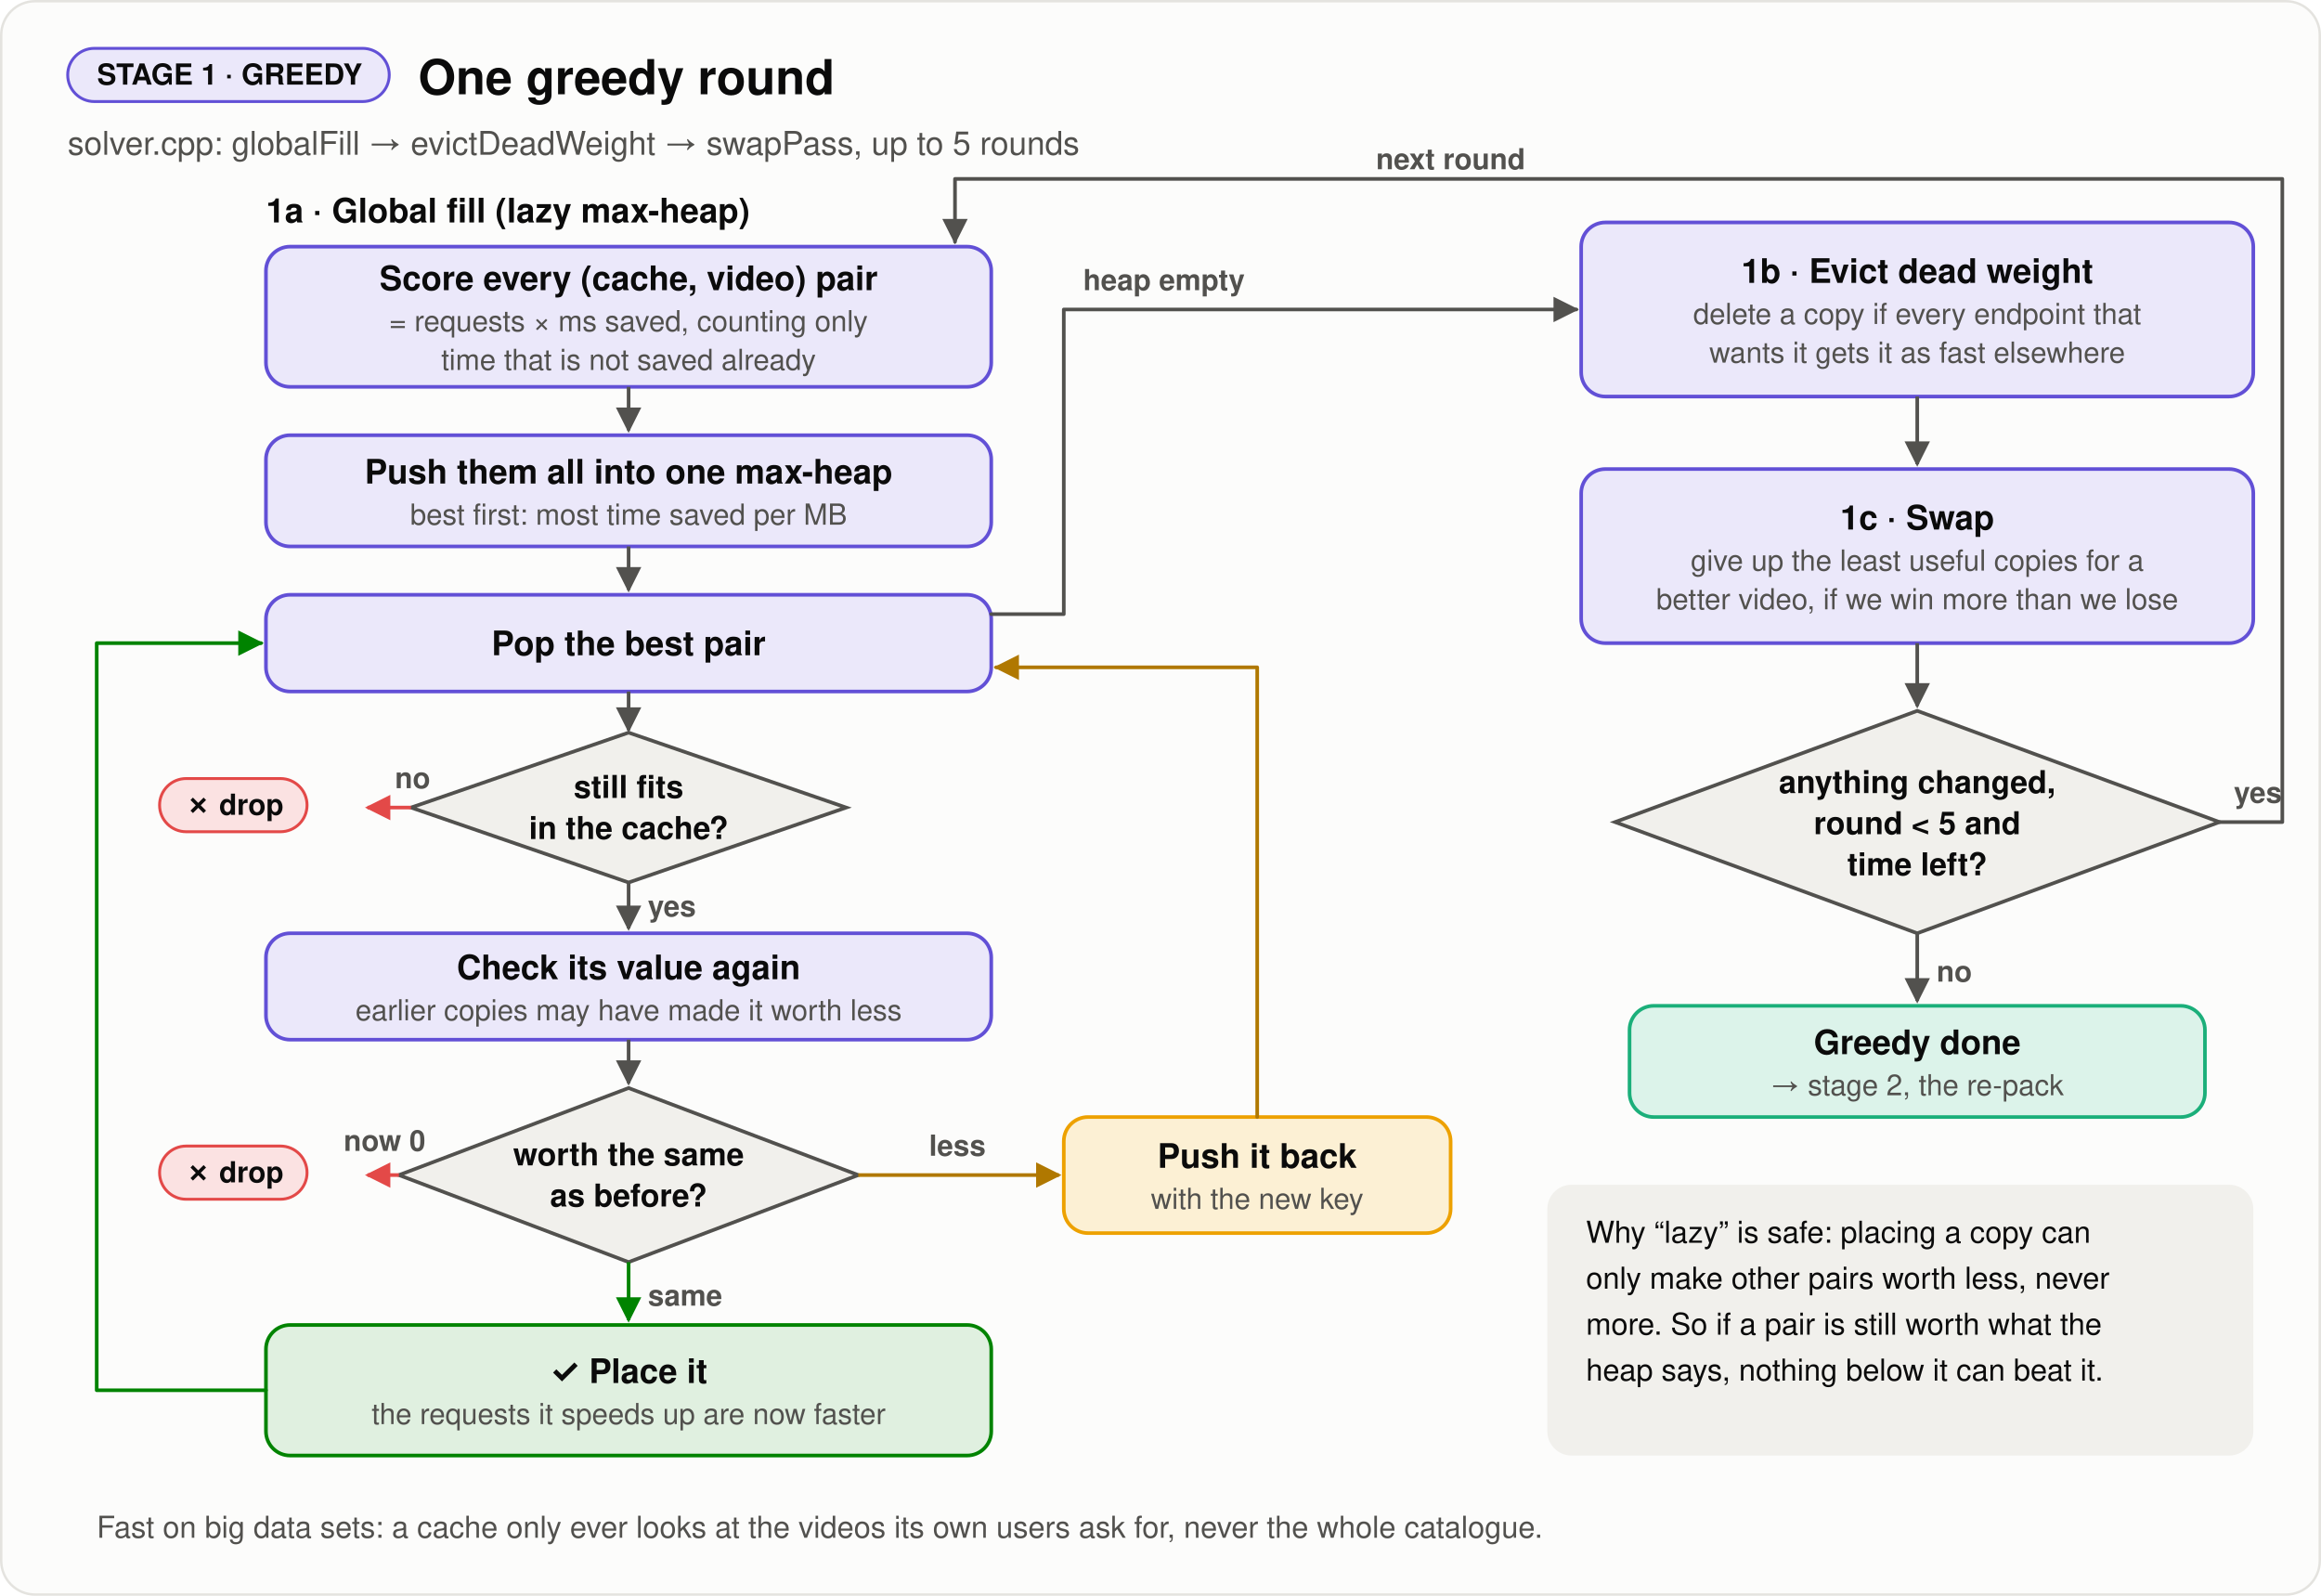
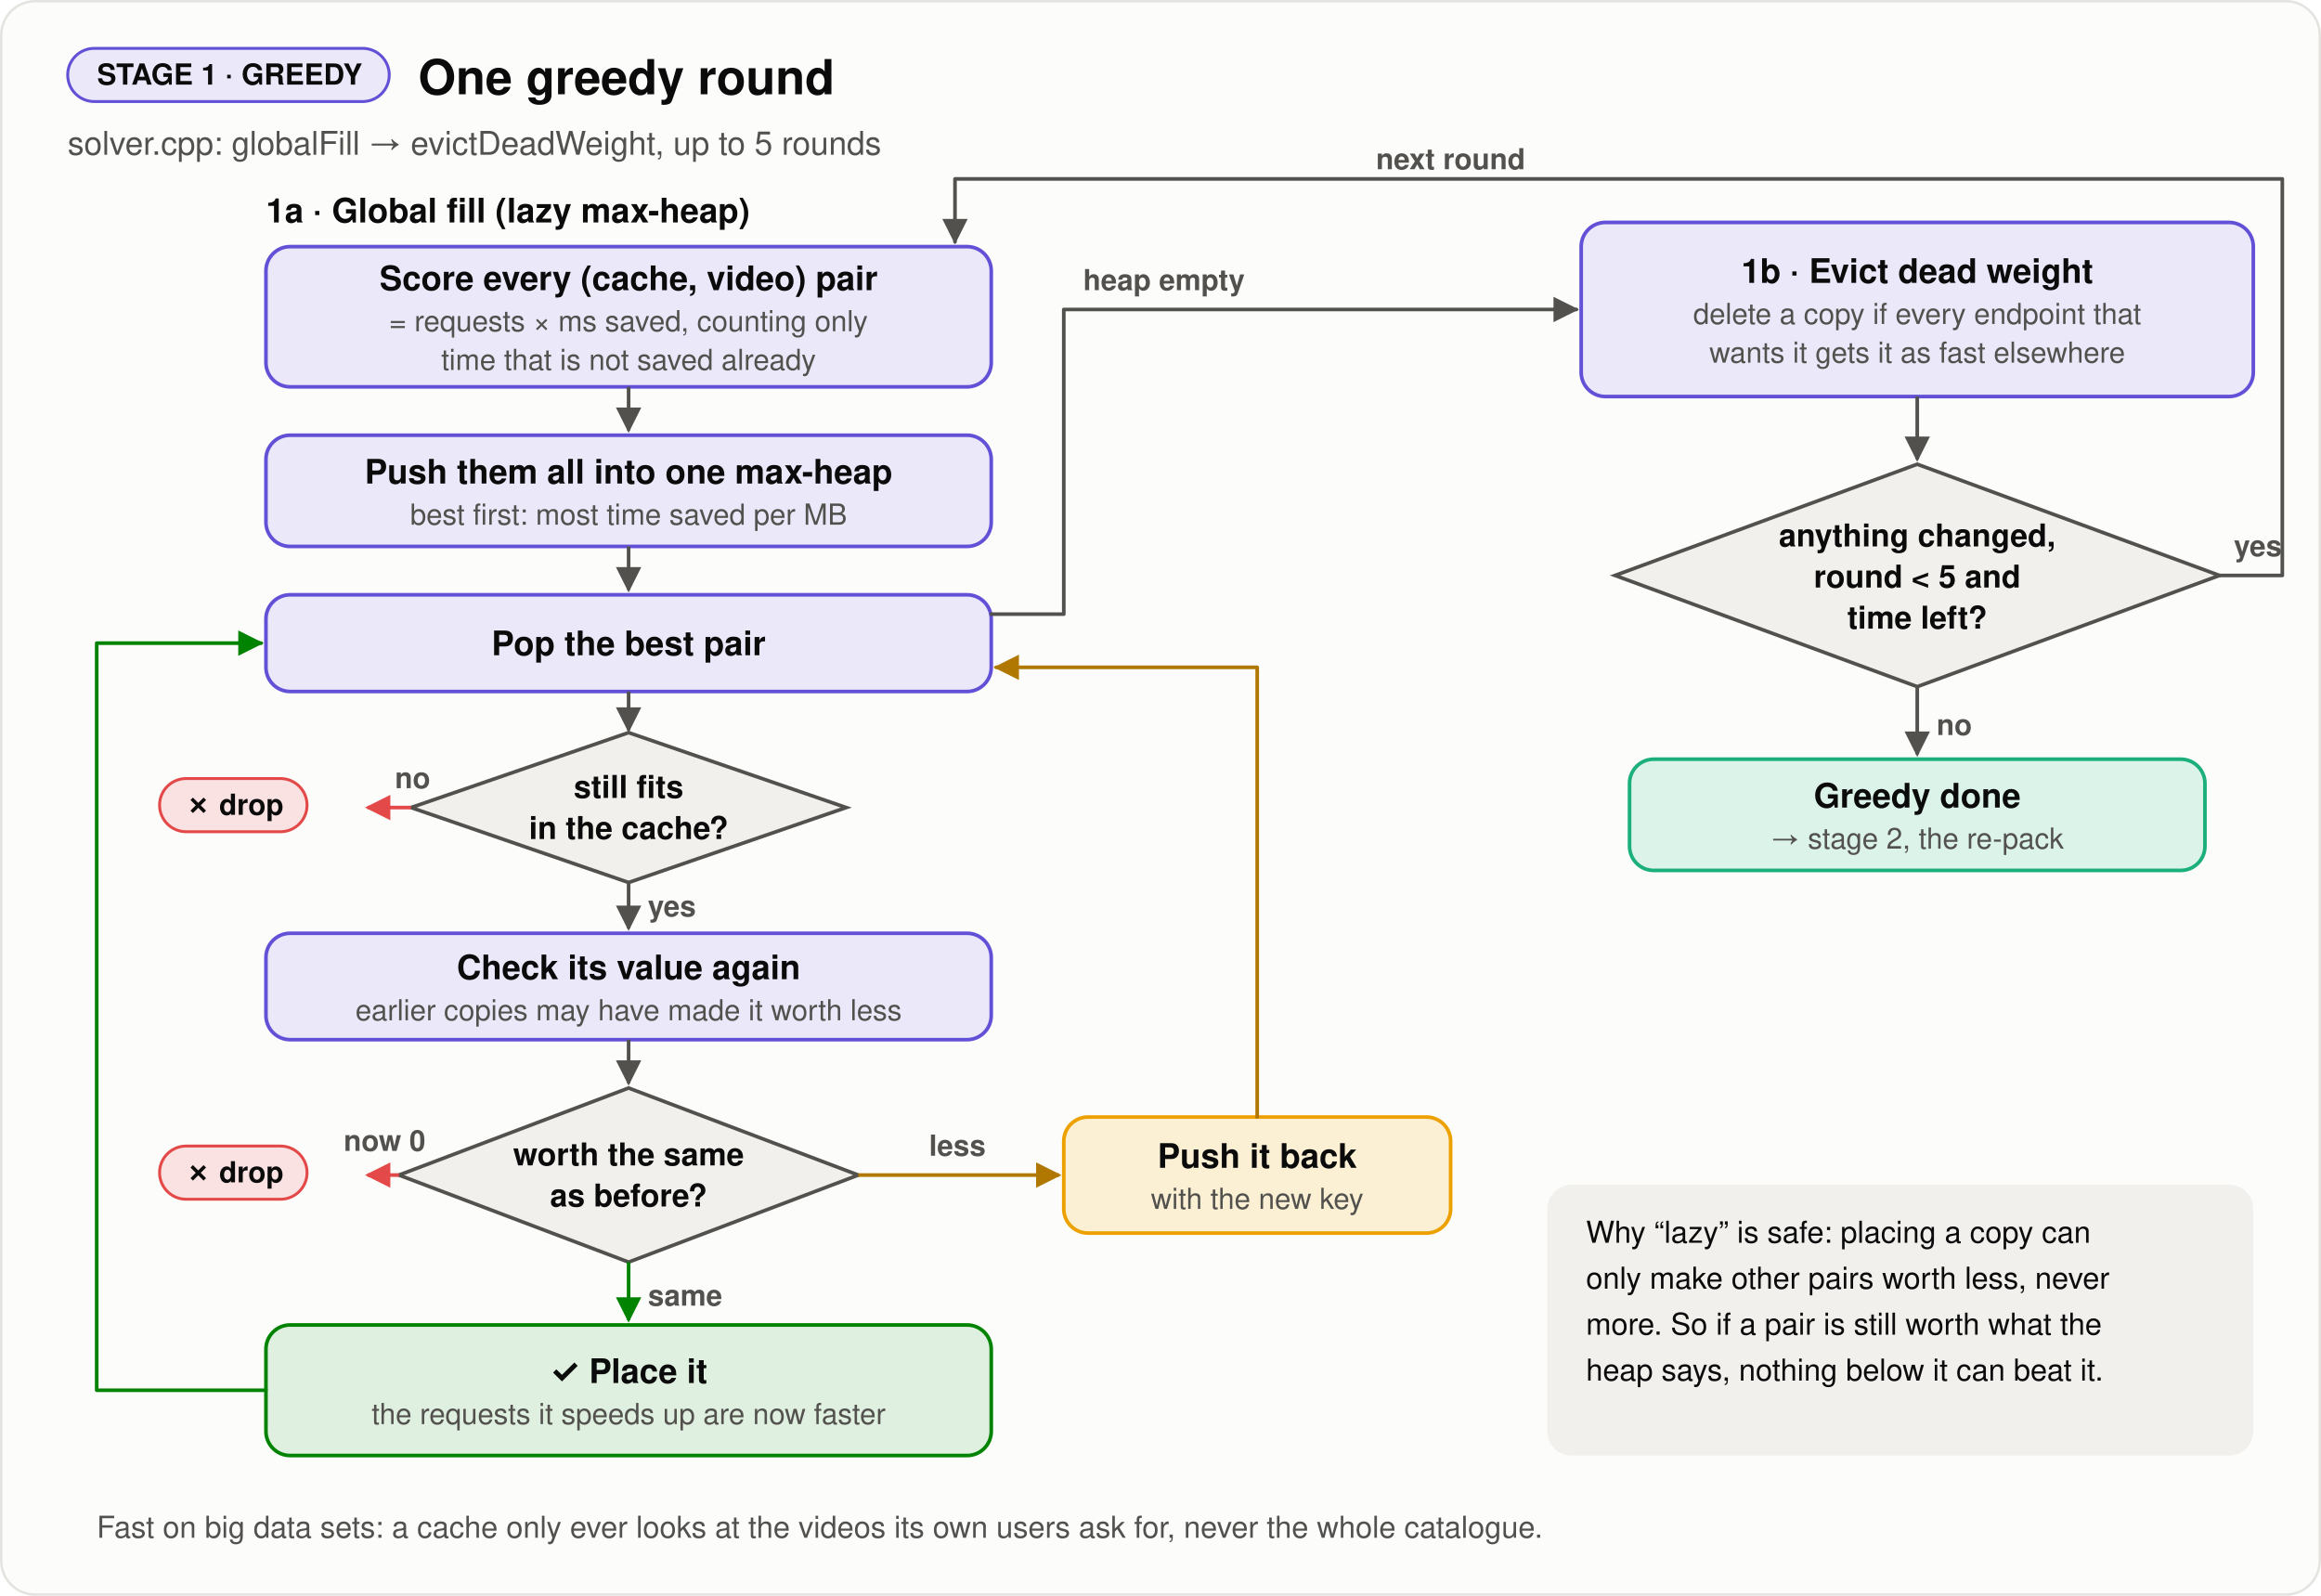
<svg xmlns="http://www.w3.org/2000/svg" width="960" height="660" viewBox="0 0 960 660" role="img" aria-label="Flowchart of one greedy round" font-family="'Segoe UI', -apple-system, BlinkMacSystemFont, Helvetica, Arial, sans-serif">
  <defs>
    <marker id="m-ink" viewBox="0 0 10 10" refX="9" refY="5" markerWidth="7" markerHeight="7" orient="auto-start-reverse">
      <path d="M0,0 L10,5 L0,10 z" fill="#52514e" />
    </marker>
    <marker id="m-blue" viewBox="0 0 10 10" refX="9" refY="5" markerWidth="7" markerHeight="7" orient="auto-start-reverse">
      <path d="M0,0 L10,5 L0,10 z" fill="#2a78d6" />
    </marker>
    <marker id="m-green" viewBox="0 0 10 10" refX="9" refY="5" markerWidth="7" markerHeight="7" orient="auto-start-reverse">
      <path d="M0,0 L10,5 L0,10 z" fill="#008300" />
    </marker>
    <marker id="m-red" viewBox="0 0 10 10" refX="9" refY="5" markerWidth="7" markerHeight="7" orient="auto-start-reverse">
      <path d="M0,0 L10,5 L0,10 z" fill="#e34948" />
    </marker>
    <marker id="m-violet" viewBox="0 0 10 10" refX="9" refY="5" markerWidth="7" markerHeight="7" orient="auto-start-reverse">
      <path d="M0,0 L10,5 L0,10 z" fill="#6250d6" />
    </marker>
    <marker id="m-aqua" viewBox="0 0 10 10" refX="9" refY="5" markerWidth="7" markerHeight="7" orient="auto-start-reverse">
      <path d="M0,0 L10,5 L0,10 z" fill="#1baf7a" />
    </marker>
    <marker id="m-magenta" viewBox="0 0 10 10" refX="9" refY="5" markerWidth="7" markerHeight="7" orient="auto-start-reverse">
      <path d="M0,0 L10,5 L0,10 z" fill="#c94f7f" />
    </marker>
    <marker id="m-yellow" viewBox="0 0 10 10" refX="9" refY="5" markerWidth="7" markerHeight="7" orient="auto-start-reverse">
      <path d="M0,0 L10,5 L0,10 z" fill="#b07800" />
    </marker>
    <marker id="m-orange" viewBox="0 0 10 10" refX="9" refY="5" markerWidth="7" markerHeight="7" orient="auto-start-reverse">
      <path d="M0,0 L10,5 L0,10 z" fill="#eb6834" />
    </marker>
    <pattern id="hatch" width="8" height="8" patternUnits="userSpaceOnUse" patternTransform="rotate(45)">
      <rect width="8" height="8" fill="#fbe2e2" />
      <line x1="0" y1="0" x2="0" y2="8" stroke="#e34948" stroke-width="2" opacity="0.55" />
    </pattern>
  </defs>
  <rect x="0.5" y="0.5" width="959" height="659" rx="14" fill="#fcfcfb" stroke="#e4e3df" />
  <rect x="28" y="20" width="133" height="22" rx="11.0" fill="#ebe8fa" stroke="#6250d6" stroke-width="1.2" />
  <text x="95" y="35" font-size="12" font-weight="600" fill="#0b0b0b" text-anchor="middle">STAGE 1 · GREEDY</text>
  <text x="173" y="39" font-size="20" font-weight="700" fill="#0b0b0b" text-anchor="start">One greedy round</text>
-   <text x="28" y="64" font-size="13.5" font-weight="400" fill="#52514e" text-anchor="start">solver.cpp: globalFill → evictDeadWeight → swapPass, up to 5 rounds</text>
+   <text x="28" y="64" font-size="13.5" font-weight="400" fill="#52514e" text-anchor="start">solver.cpp: globalFill → evictDeadWeight, up to 5 rounds</text>
  <text x="110" y="92" font-size="14" font-weight="700" fill="#0b0b0b" text-anchor="start">1a · Global fill (lazy max-heap)</text>
  <rect x="110" y="102" width="300" height="58" rx="10" fill="#ebe8fa" stroke="#6250d6" stroke-width="1.5" />
  <text x="260.0" y="120" font-size="14" font-weight="650" fill="#0b0b0b" text-anchor="middle">Score every (cache, video) pair</text>
  <text x="260.0" y="137" font-size="12" font-weight="400" fill="#52514e" text-anchor="middle">= requests × ms saved, counting only</text>
  <text x="260.0" y="153" font-size="12" font-weight="400" fill="#52514e" text-anchor="middle">time that is not saved already</text>
  <line x1="260" y1="160" x2="260" y2="178" stroke="#52514e" stroke-width="1.5" marker-end="url(#m-ink)" />
  <rect x="110" y="180" width="300" height="46" rx="10" fill="#ebe8fa" stroke="#6250d6" stroke-width="1.5" />
  <text x="260.0" y="200" font-size="14" font-weight="650" fill="#0b0b0b" text-anchor="middle">Push them all into one max-heap</text>
  <text x="260.0" y="217" font-size="12" font-weight="400" fill="#52514e" text-anchor="middle">best first: most time saved per MB</text>
  <line x1="260" y1="226" x2="260" y2="244" stroke="#52514e" stroke-width="1.5" marker-end="url(#m-ink)" />
  <rect x="110" y="246" width="300" height="40" rx="10" fill="#ebe8fa" stroke="#6250d6" stroke-width="1.5" />
  <text x="260.0" y="271" font-size="14" font-weight="650" fill="#0b0b0b" text-anchor="middle">Pop the best pair</text>
  <line x1="260" y1="286" x2="260" y2="302" stroke="#52514e" stroke-width="1.5" marker-end="url(#m-ink)" />
  <polygon points="260,303.0 350.0,334 260,365.0 170.0,334" fill="#f1f0ec" stroke="#52514e" stroke-width="1.5" />
  <text x="260" y="330" font-size="13" font-weight="600" fill="#0b0b0b" text-anchor="middle">still fits</text>
  <text x="260" y="347" font-size="13" font-weight="600" fill="#0b0b0b" text-anchor="middle">in the cache?</text>
  <line x1="170" y1="334" x2="152" y2="334" stroke="#e34948" stroke-width="1.5" marker-end="url(#m-red)" />
  <text x="178" y="326" font-size="12" font-weight="600" fill="#52514e" text-anchor="end">no</text>
  <rect x="66" y="322" width="61" height="22" rx="11.0" fill="#fbe2e2" stroke="#e34948" stroke-width="1.2" />
  <text x="97" y="337" font-size="12" font-weight="600" fill="#0b0b0b" text-anchor="middle">✗ drop</text>
  <line x1="260" y1="365" x2="260" y2="384" stroke="#52514e" stroke-width="1.5" marker-end="url(#m-ink)" />
  <text x="268" y="379" font-size="12" font-weight="600" fill="#52514e" text-anchor="start">yes</text>
  <rect x="110" y="386" width="300" height="44" rx="10" fill="#ebe8fa" stroke="#6250d6" stroke-width="1.5" />
  <text x="260.0" y="405" font-size="14" font-weight="650" fill="#0b0b0b" text-anchor="middle">Check its value again</text>
  <text x="260.0" y="422" font-size="12" font-weight="400" fill="#52514e" text-anchor="middle">earlier copies may have made it worth less</text>
  <line x1="260" y1="430" x2="260" y2="448" stroke="#52514e" stroke-width="1.5" marker-end="url(#m-ink)" />
  <polygon points="260,450.0 355.0,486 260,522.0 165.0,486" fill="#f1f0ec" stroke="#52514e" stroke-width="1.5" />
  <text x="260" y="482" font-size="13" font-weight="600" fill="#0b0b0b" text-anchor="middle">worth the same</text>
  <text x="260" y="499" font-size="13" font-weight="600" fill="#0b0b0b" text-anchor="middle">as before?</text>
  <line x1="165" y1="486" x2="152" y2="486" stroke="#e34948" stroke-width="1.5" marker-end="url(#m-red)" />
  <text x="176" y="476" font-size="12" font-weight="600" fill="#52514e" text-anchor="end">now 0</text>
  <rect x="66" y="474" width="61" height="22" rx="11.0" fill="#fbe2e2" stroke="#e34948" stroke-width="1.2" />
  <text x="97" y="489" font-size="12" font-weight="600" fill="#0b0b0b" text-anchor="middle">✗ drop</text>
  <line x1="355" y1="486" x2="438" y2="486" stroke="#b07800" stroke-width="1.5" marker-end="url(#m-yellow)" />
  <text x="396" y="478" font-size="12" font-weight="600" fill="#52514e" text-anchor="middle">less</text>
  <rect x="440" y="462" width="160" height="48" rx="10" fill="#fcf0d4" stroke="#eda100" stroke-width="1.5" />
  <text x="520.0" y="483" font-size="14" font-weight="650" fill="#0b0b0b" text-anchor="middle">Push it back</text>
  <text x="520.0" y="500" font-size="12" font-weight="400" fill="#52514e" text-anchor="middle">with the new key</text>
  <path d="M520,462 V276 H412" fill="none" stroke="#b07800" stroke-width="1.5" stroke-linejoin="round" stroke-linecap="round" marker-end="url(#m-yellow)" />
  <line x1="260" y1="522" x2="260" y2="546" stroke="#008300" stroke-width="1.5" marker-end="url(#m-green)" />
  <text x="268" y="540" font-size="12" font-weight="600" fill="#52514e" text-anchor="start">same</text>
  <rect x="110" y="548" width="300" height="54" rx="10" fill="#e0f0e0" stroke="#008300" stroke-width="1.5" />
  <text x="260.0" y="572" font-size="14" font-weight="650" fill="#0b0b0b" text-anchor="middle">✓ Place it</text>
  <text x="260.0" y="589" font-size="12" font-weight="400" fill="#52514e" text-anchor="middle">the requests it speeds up are now faster</text>
  <path d="M110,575 H40 V266 H108" fill="none" stroke="#008300" stroke-width="1.5" stroke-linejoin="round" stroke-linecap="round" marker-end="url(#m-green)" />
  <path d="M410,254 H440 V128 H652" fill="none" stroke="#52514e" stroke-width="1.5" stroke-linejoin="round" stroke-linecap="round" marker-end="url(#m-ink)" />
  <text x="448" y="120" font-size="12" font-weight="600" fill="#52514e" text-anchor="start">heap empty</text>
  <rect x="654" y="92" width="278" height="72" rx="10" fill="#ebe8fa" stroke="#6250d6" stroke-width="1.5" />
  <text x="793.0" y="117" font-size="14" font-weight="650" fill="#0b0b0b" text-anchor="middle">1b · Evict dead weight</text>
  <text x="793.0" y="134" font-size="12" font-weight="400" fill="#52514e" text-anchor="middle">delete a copy if every endpoint that</text>
  <text x="793.0" y="150" font-size="12" font-weight="400" fill="#52514e" text-anchor="middle">wants it gets it as fast elsewhere</text>
-   <line x1="793" y1="164" x2="793" y2="192" stroke="#52514e" stroke-width="1.5" marker-end="url(#m-ink)" />
-   <rect x="654" y="194" width="278" height="72" rx="10" fill="#ebe8fa" stroke="#6250d6" stroke-width="1.5" />
-   <text x="793.0" y="219" font-size="14" font-weight="650" fill="#0b0b0b" text-anchor="middle">1c · Swap</text>
-   <text x="793.0" y="236" font-size="12" font-weight="400" fill="#52514e" text-anchor="middle">give up the least useful copies for a</text>
-   <text x="793.0" y="252" font-size="12" font-weight="400" fill="#52514e" text-anchor="middle">better video, if we win more than we lose</text>
-   <line x1="793" y1="266" x2="793" y2="292" stroke="#52514e" stroke-width="1.5" marker-end="url(#m-ink)" />
-   <polygon points="793,294.0 918.0,340 793,386.0 668.0,340" fill="#f1f0ec" stroke="#52514e" stroke-width="1.5" />
-   <text x="793" y="328" font-size="13" font-weight="600" fill="#0b0b0b" text-anchor="middle">anything changed,</text>
-   <text x="793" y="345" font-size="13" font-weight="600" fill="#0b0b0b" text-anchor="middle">round &lt; 5 and</text>
-   <text x="793" y="362" font-size="13" font-weight="600" fill="#0b0b0b" text-anchor="middle">time left?</text>
-   <path d="M918,340 H944 V74 H395 V100" fill="none" stroke="#52514e" stroke-width="1.5" stroke-linejoin="round" stroke-linecap="round" marker-end="url(#m-ink)" />
-   <text x="924" y="332" font-size="12" font-weight="600" fill="#52514e" text-anchor="start">yes</text>
+   <line x1="793" y1="164" x2="793" y2="190" stroke="#52514e" stroke-width="1.5" marker-end="url(#m-ink)" />
+   <polygon points="793,192.0 918.0,238 793,284.0 668.0,238" fill="#f1f0ec" stroke="#52514e" stroke-width="1.5" />
+   <text x="793" y="226" font-size="13" font-weight="600" fill="#0b0b0b" text-anchor="middle">anything changed,</text>
+   <text x="793" y="243" font-size="13" font-weight="600" fill="#0b0b0b" text-anchor="middle">round &lt; 5 and</text>
+   <text x="793" y="260" font-size="13" font-weight="600" fill="#0b0b0b" text-anchor="middle">time left?</text>
+   <path d="M918,238 H944 V74 H395 V100" fill="none" stroke="#52514e" stroke-width="1.5" stroke-linejoin="round" stroke-linecap="round" marker-end="url(#m-ink)" />
+   <text x="924" y="230" font-size="12" font-weight="600" fill="#52514e" text-anchor="start">yes</text>
  <text x="600" y="70" font-size="12" font-weight="600" fill="#52514e" text-anchor="middle">next round</text>
-   <line x1="793" y1="386" x2="793" y2="414" stroke="#52514e" stroke-width="1.5" marker-end="url(#m-ink)" />
-   <text x="801" y="406" font-size="12" font-weight="600" fill="#52514e" text-anchor="start">no</text>
-   <rect x="674" y="416" width="238" height="46" rx="10" fill="#dcf3ea" stroke="#1baf7a" stroke-width="1.5" />
-   <text x="793.0" y="436" font-size="14" font-weight="650" fill="#0b0b0b" text-anchor="middle">Greedy done</text>
-   <text x="793.0" y="453" font-size="12" font-weight="400" fill="#52514e" text-anchor="middle">→ stage 2, the re-pack</text>
+   <line x1="793" y1="284" x2="793" y2="312" stroke="#52514e" stroke-width="1.5" marker-end="url(#m-ink)" />
+   <text x="801" y="304" font-size="12" font-weight="600" fill="#52514e" text-anchor="start">no</text>
+   <rect x="674" y="314" width="238" height="46" rx="10" fill="#dcf3ea" stroke="#1baf7a" stroke-width="1.5" />
+   <text x="793.0" y="334" font-size="14" font-weight="650" fill="#0b0b0b" text-anchor="middle">Greedy done</text>
+   <text x="793.0" y="351" font-size="12" font-weight="400" fill="#52514e" text-anchor="middle">→ stage 2, the re-pack</text>
  <rect x="640" y="490" width="292" height="112" rx="10" fill="#f1f0ec" />
  <text x="656" y="514" font-size="12.5" font-weight="400" fill="#0b0b0b" text-anchor="start">Why “lazy” is safe: placing a copy can</text>
  <text x="656" y="533" font-size="12.5" font-weight="400" fill="#0b0b0b" text-anchor="start">only make other pairs worth less, never</text>
  <text x="656" y="552" font-size="12.5" font-weight="400" fill="#0b0b0b" text-anchor="start">more. So if a pair is still worth what the</text>
  <text x="656" y="571" font-size="12.5" font-weight="400" fill="#0b0b0b" text-anchor="start">heap says, nothing below it can beat it.</text>
  <text x="40" y="636" font-size="12.5" font-weight="400" fill="#52514e" text-anchor="start">Fast on big data sets: a cache only ever looks at the videos its own users ask for, never the whole catalogue.</text>
</svg>
